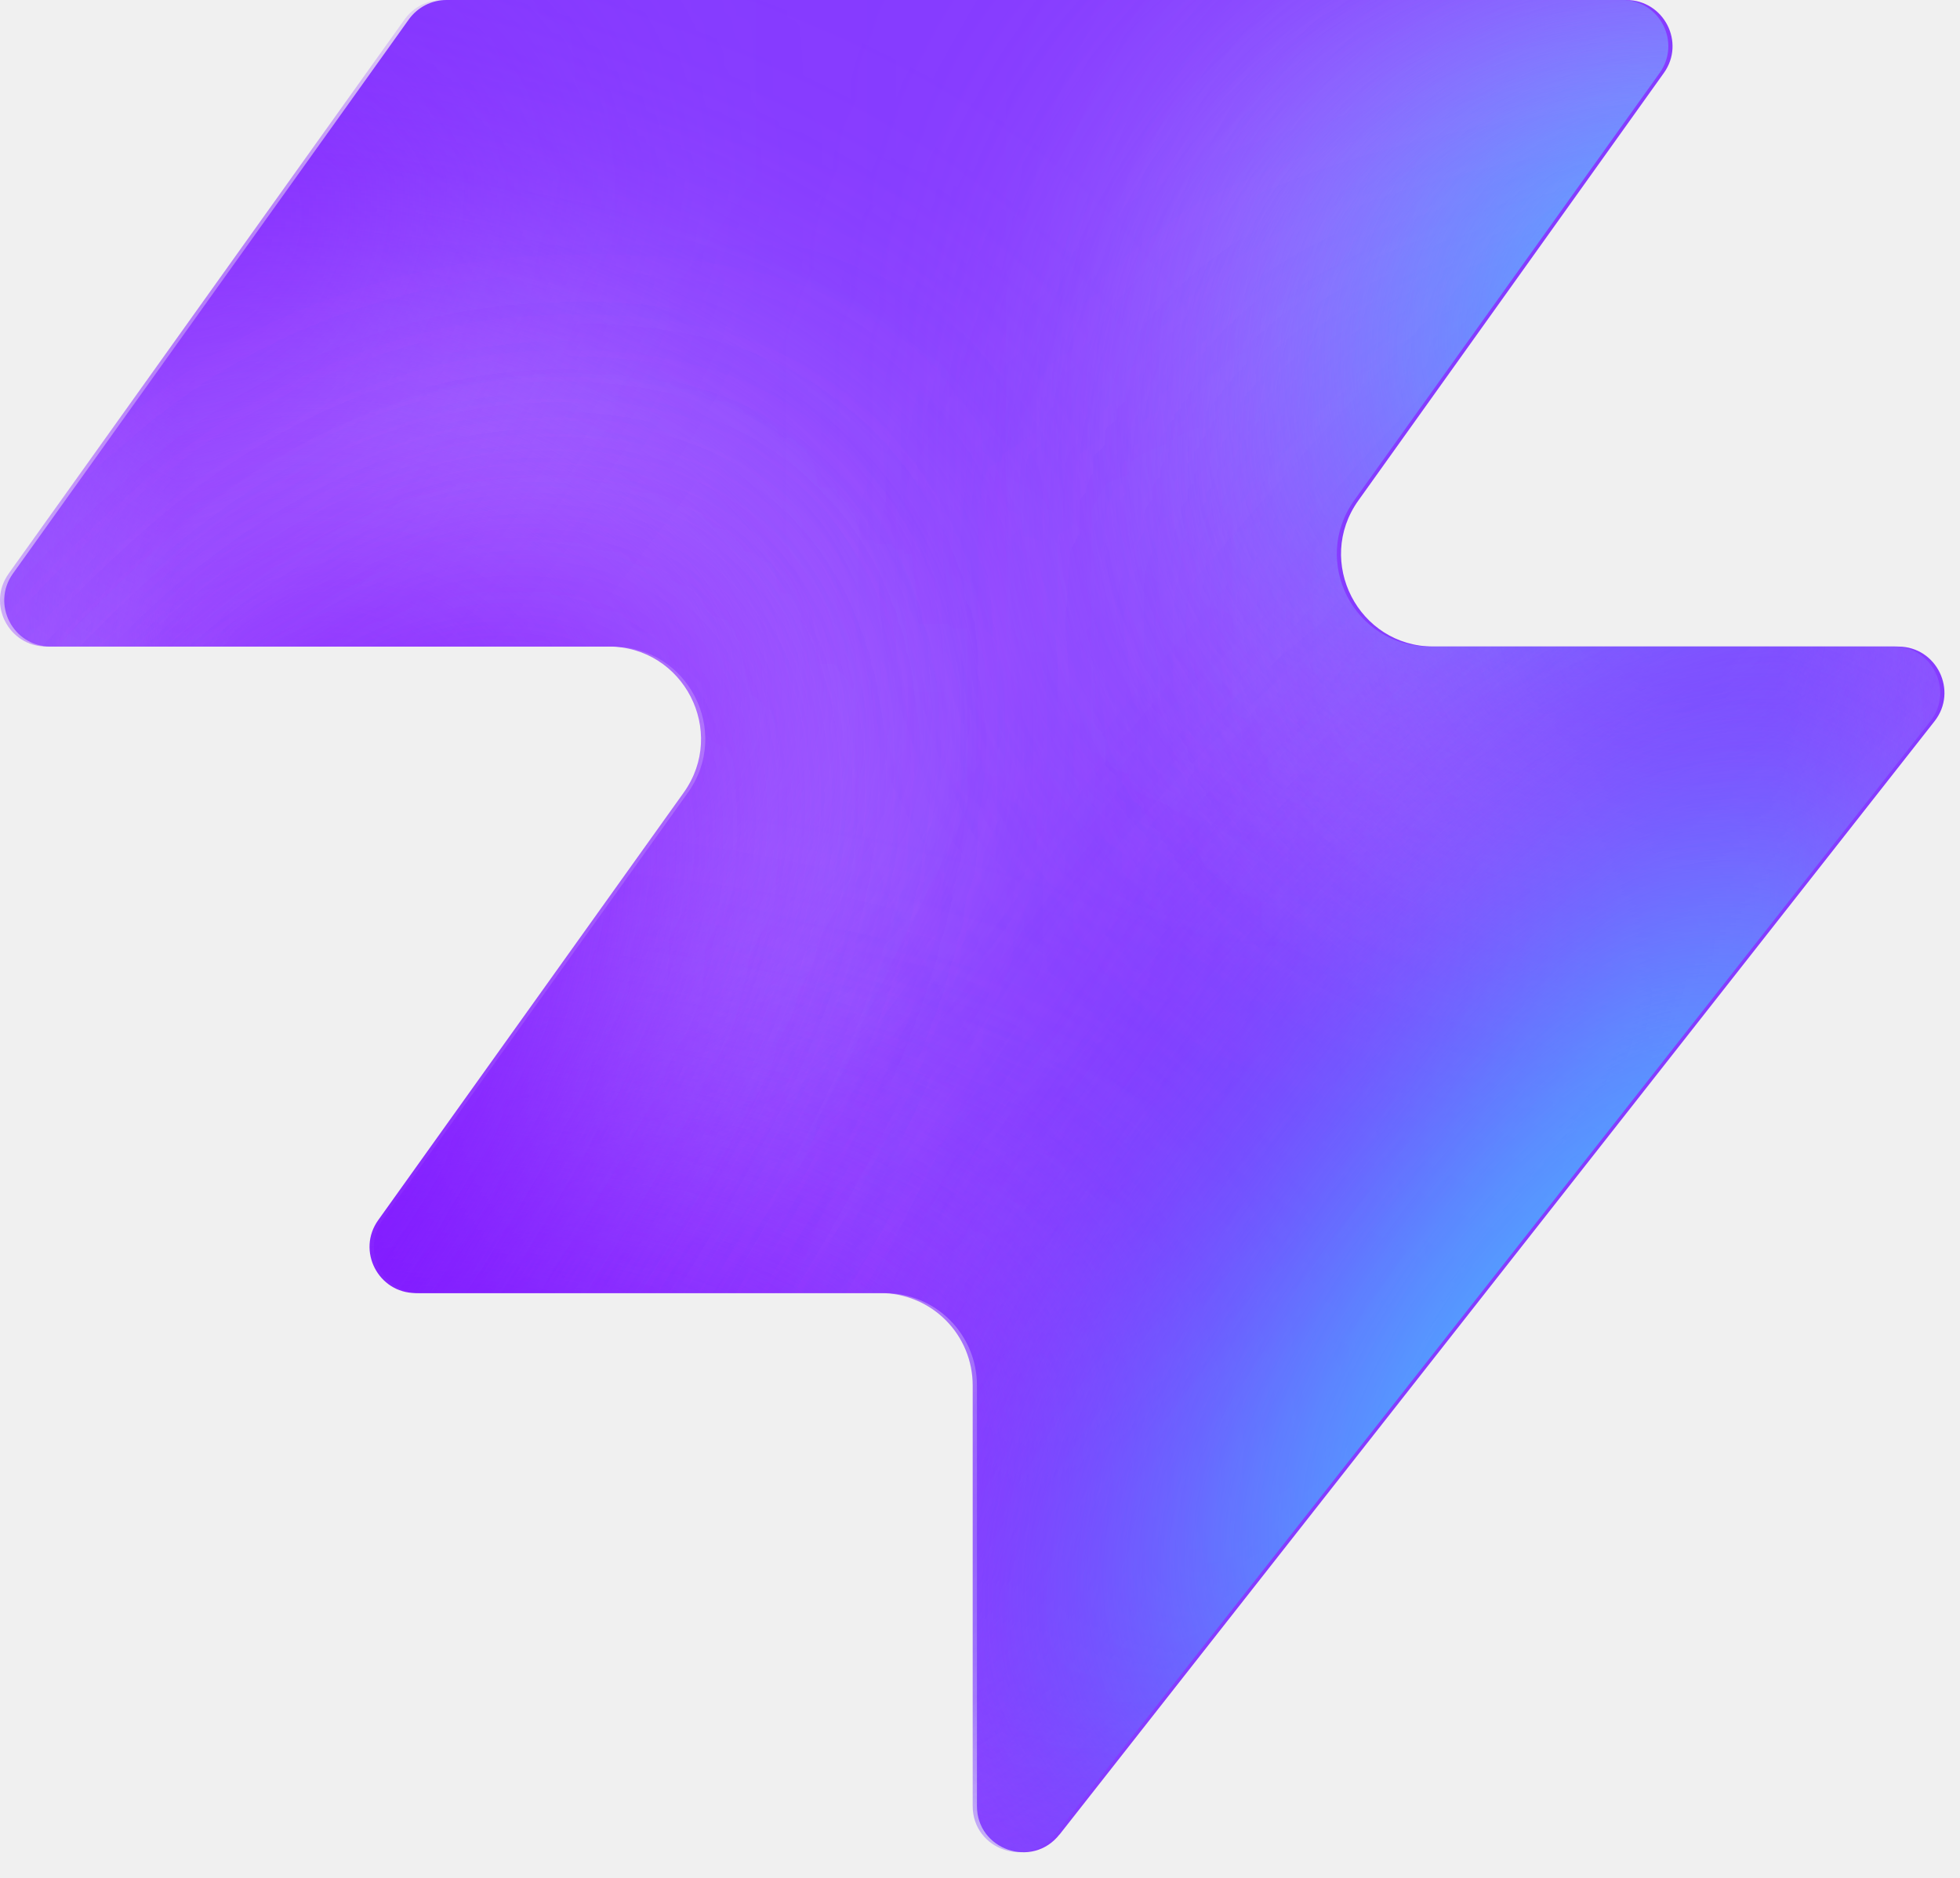
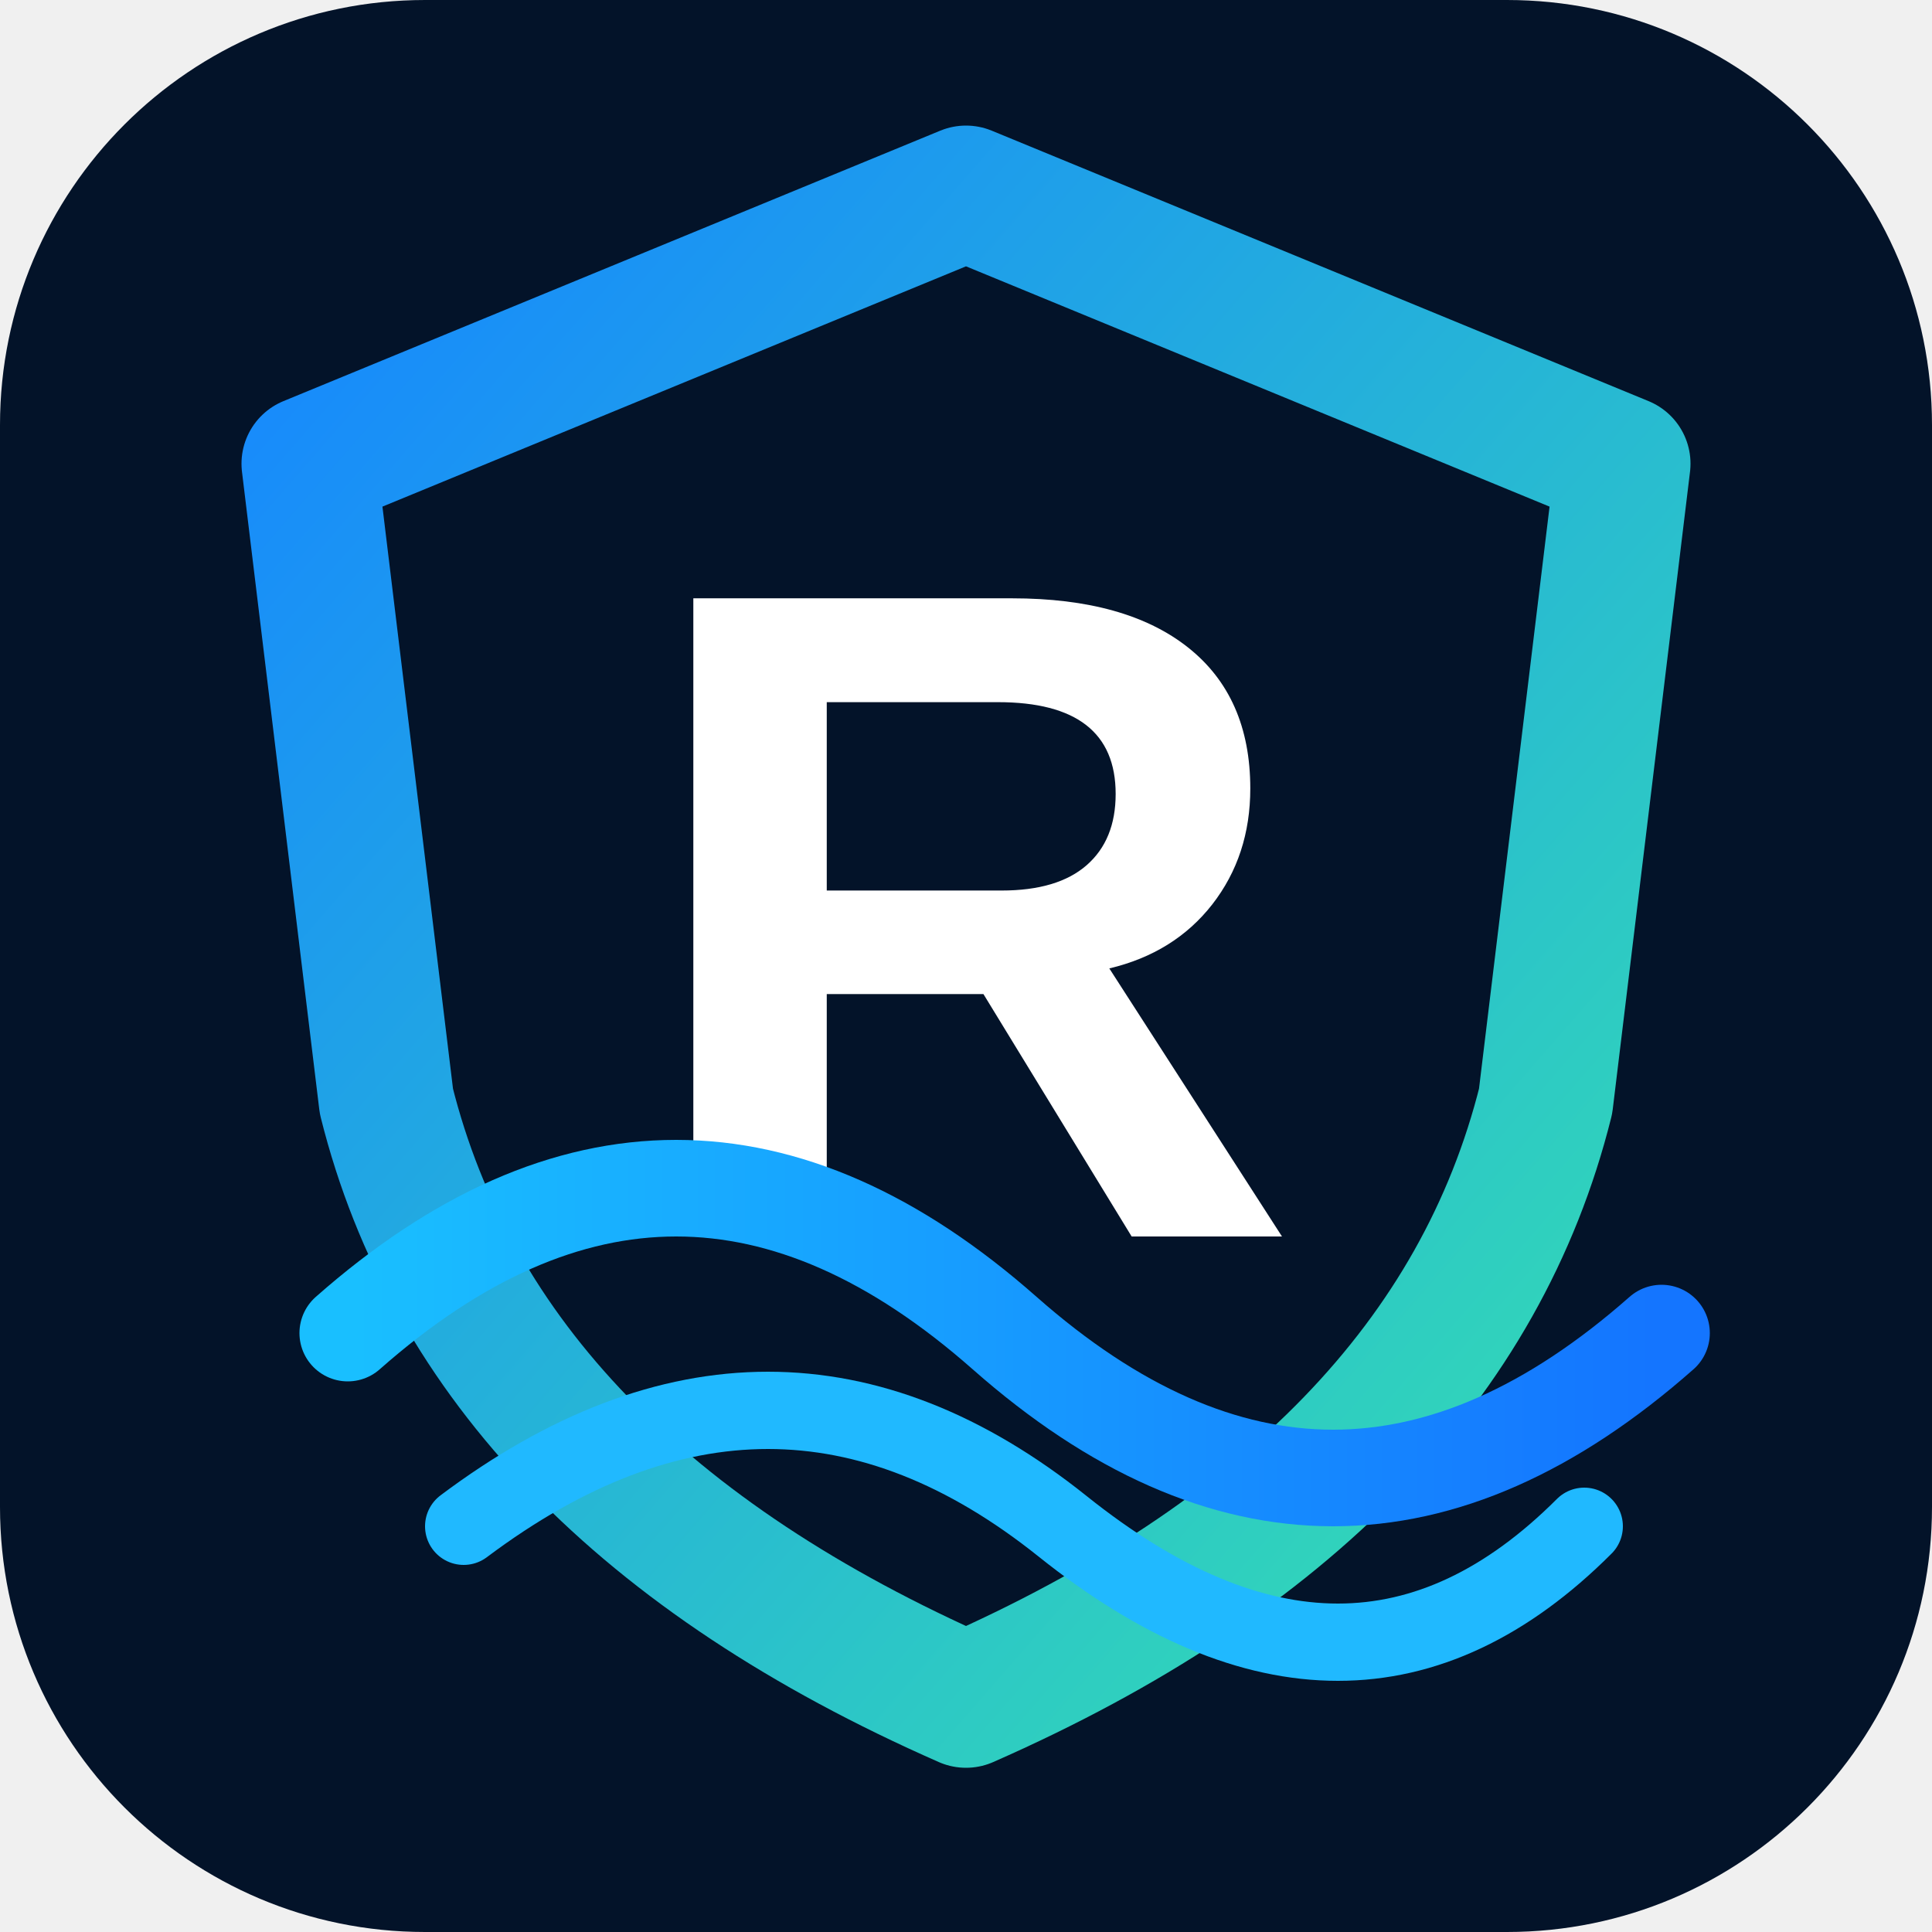
- <svg xmlns="http://www.w3.org/2000/svg" width="48" height="46" fill="none" viewBox="0 0 48 46">
-   <path fill="#863bff" d="M25.946 44.938c-.664.845-2.021.375-2.021-.698V33.937a2.26 2.26 0 0 0-2.262-2.262H10.287c-.92 0-1.456-1.04-.92-1.788l7.48-10.471c1.07-1.497 0-3.578-1.842-3.578H1.237c-.92 0-1.456-1.04-.92-1.788L10.013.474c.214-.297.556-.474.92-.474h28.894c.92 0 1.456 1.04.92 1.788l-7.48 10.471c-1.07 1.498 0 3.579 1.842 3.579h11.377c.943 0 1.473 1.088.89 1.83L25.947 44.94z" style="fill:#863bff;fill:color(display-p3 .525 .23 1);fill-opacity:1" />
-   <mask id="a" width="48" height="46" x="0" y="0" maskUnits="userSpaceOnUse" style="mask-type:alpha">
-     <path fill="#000" d="M25.842 44.938c-.664.844-2.021.375-2.021-.698V33.937a2.26 2.26 0 0 0-2.262-2.262H10.183c-.92 0-1.456-1.04-.92-1.788l7.48-10.471c1.07-1.498 0-3.579-1.842-3.579H1.133c-.92 0-1.456-1.04-.92-1.787L9.91.473c.214-.297.556-.474.92-.474h28.894c.92 0 1.456 1.04.92 1.788l-7.48 10.471c-1.07 1.498 0 3.578 1.842 3.578h11.377c.943 0 1.473 1.088.89 1.832L25.843 44.94z" style="fill:#000;fill-opacity:1" />
-   </mask>
-   <g mask="url(#a)">
-     <g filter="url(#b)">
-       <ellipse cx="5.508" cy="14.704" fill="#ede6ff" rx="5.508" ry="14.704" style="fill:#ede6ff;fill:color(display-p3 .927 .903 1);fill-opacity:1" transform="matrix(.00324 1 1 -.00324 -4.47 31.516)" />
-     </g>
-     <g filter="url(#c)">
-       <ellipse cx="10.399" cy="29.851" fill="#ede6ff" rx="10.399" ry="29.851" style="fill:#ede6ff;fill:color(display-p3 .927 .903 1);fill-opacity:1" transform="matrix(.00324 1 1 -.00324 -39.328 7.883)" />
-     </g>
-     <g filter="url(#d)">
-       <ellipse cx="5.508" cy="30.487" fill="#7e14ff" rx="5.508" ry="30.487" style="fill:#7e14ff;fill:color(display-p3 .492 .077 1);fill-opacity:1" transform="rotate(89.814 -25.913 -14.639)scale(1 -1)" />
-     </g>
-     <g filter="url(#e)">
-       <ellipse cx="5.508" cy="30.599" fill="#7e14ff" rx="5.508" ry="30.599" style="fill:#7e14ff;fill:color(display-p3 .492 .077 1);fill-opacity:1" transform="rotate(89.814 -32.644 -3.334)scale(1 -1)" />
-     </g>
-     <g filter="url(#f)">
-       <ellipse cx="5.508" cy="30.599" fill="#7e14ff" rx="5.508" ry="30.599" style="fill:#7e14ff;fill:color(display-p3 .492 .077 1);fill-opacity:1" transform="matrix(.00324 1 1 -.00324 -34.34 30.47)" />
-     </g>
-     <g filter="url(#g)">
-       <ellipse cx="14.072" cy="22.078" fill="#ede6ff" rx="14.072" ry="22.078" style="fill:#ede6ff;fill:color(display-p3 .927 .903 1);fill-opacity:1" transform="rotate(93.35 24.506 48.493)scale(-1 1)" />
-     </g>
-     <g filter="url(#h)">
-       <ellipse cx="3.47" cy="21.501" fill="#7e14ff" rx="3.47" ry="21.501" style="fill:#7e14ff;fill:color(display-p3 .492 .077 1);fill-opacity:1" transform="rotate(89.009 28.708 47.59)scale(-1 1)" />
-     </g>
-     <g filter="url(#i)">
-       <ellipse cx="3.47" cy="21.501" fill="#7e14ff" rx="3.47" ry="21.501" style="fill:#7e14ff;fill:color(display-p3 .492 .077 1);fill-opacity:1" transform="rotate(89.009 28.708 47.59)scale(-1 1)" />
-     </g>
-     <g filter="url(#j)">
-       <ellipse cx=".387" cy="8.972" fill="#7e14ff" rx="4.407" ry="29.108" style="fill:#7e14ff;fill:color(display-p3 .492 .077 1);fill-opacity:1" transform="rotate(39.51 .387 8.972)" />
-     </g>
-     <g filter="url(#k)">
-       <ellipse cx="47.523" cy="-6.092" fill="#7e14ff" rx="4.407" ry="29.108" style="fill:#7e14ff;fill:color(display-p3 .492 .077 1);fill-opacity:1" transform="rotate(37.892 47.523 -6.092)" />
-     </g>
-     <g filter="url(#l)">
-       <ellipse cx="41.412" cy="6.333" fill="#47bfff" rx="5.971" ry="9.665" style="fill:#47bfff;fill:color(display-p3 .28 .748 1);fill-opacity:1" transform="rotate(37.892 41.412 6.333)" />
-     </g>
-     <g filter="url(#m)">
-       <ellipse cx="-1.879" cy="38.332" fill="#7e14ff" rx="4.407" ry="29.108" style="fill:#7e14ff;fill:color(display-p3 .492 .077 1);fill-opacity:1" transform="rotate(37.892 -1.88 38.332)" />
-     </g>
-     <g filter="url(#n)">
-       <ellipse cx="-1.879" cy="38.332" fill="#7e14ff" rx="4.407" ry="29.108" style="fill:#7e14ff;fill:color(display-p3 .492 .077 1);fill-opacity:1" transform="rotate(37.892 -1.88 38.332)" />
-     </g>
-     <g filter="url(#o)">
-       <ellipse cx="35.651" cy="29.907" fill="#7e14ff" rx="4.407" ry="29.108" style="fill:#7e14ff;fill:color(display-p3 .492 .077 1);fill-opacity:1" transform="rotate(37.892 35.651 29.907)" />
-     </g>
-     <g filter="url(#p)">
-       <ellipse cx="38.418" cy="32.4" fill="#47bfff" rx="5.971" ry="15.297" style="fill:#47bfff;fill:color(display-p3 .28 .748 1);fill-opacity:1" transform="rotate(37.892 38.418 32.4)" />
-     </g>
-   </g>
+ <svg xmlns="http://www.w3.org/2000/svg" viewBox="0 0 100 100">
  <defs>
-     <filter id="b" width="60.045" height="41.654" x="-19.77" y="16.149" color-interpolation-filters="sRGB" filterUnits="userSpaceOnUse">
-       <feFlood flood-opacity="0" result="BackgroundImageFix" />
-       <feBlend in="SourceGraphic" in2="BackgroundImageFix" result="shape" />
-       <feGaussianBlur result="effect1_foregroundBlur_2002_17158" stdDeviation="7.659" />
-     </filter>
-     <filter id="c" width="90.34" height="51.437" x="-54.613" y="-7.533" color-interpolation-filters="sRGB" filterUnits="userSpaceOnUse">
-       <feFlood flood-opacity="0" result="BackgroundImageFix" />
-       <feBlend in="SourceGraphic" in2="BackgroundImageFix" result="shape" />
-       <feGaussianBlur result="effect1_foregroundBlur_2002_17158" stdDeviation="7.659" />
-     </filter>
-     <filter id="d" width="79.355" height="29.4" x="-49.64" y="2.03" color-interpolation-filters="sRGB" filterUnits="userSpaceOnUse">
-       <feFlood flood-opacity="0" result="BackgroundImageFix" />
-       <feBlend in="SourceGraphic" in2="BackgroundImageFix" result="shape" />
-       <feGaussianBlur result="effect1_foregroundBlur_2002_17158" stdDeviation="4.596" />
-     </filter>
-     <filter id="e" width="79.579" height="29.4" x="-45.045" y="20.029" color-interpolation-filters="sRGB" filterUnits="userSpaceOnUse">
-       <feFlood flood-opacity="0" result="BackgroundImageFix" />
-       <feBlend in="SourceGraphic" in2="BackgroundImageFix" result="shape" />
-       <feGaussianBlur result="effect1_foregroundBlur_2002_17158" stdDeviation="4.596" />
-     </filter>
-     <filter id="f" width="79.579" height="29.4" x="-43.513" y="21.178" color-interpolation-filters="sRGB" filterUnits="userSpaceOnUse">
-       <feFlood flood-opacity="0" result="BackgroundImageFix" />
-       <feBlend in="SourceGraphic" in2="BackgroundImageFix" result="shape" />
-       <feGaussianBlur result="effect1_foregroundBlur_2002_17158" stdDeviation="4.596" />
-     </filter>
-     <filter id="g" width="74.749" height="58.852" x="15.756" y="-17.901" color-interpolation-filters="sRGB" filterUnits="userSpaceOnUse">
-       <feFlood flood-opacity="0" result="BackgroundImageFix" />
-       <feBlend in="SourceGraphic" in2="BackgroundImageFix" result="shape" />
-       <feGaussianBlur result="effect1_foregroundBlur_2002_17158" stdDeviation="7.659" />
-     </filter>
-     <filter id="h" width="61.377" height="25.362" x="23.548" y="2.284" color-interpolation-filters="sRGB" filterUnits="userSpaceOnUse">
-       <feFlood flood-opacity="0" result="BackgroundImageFix" />
-       <feBlend in="SourceGraphic" in2="BackgroundImageFix" result="shape" />
-       <feGaussianBlur result="effect1_foregroundBlur_2002_17158" stdDeviation="4.596" />
-     </filter>
-     <filter id="i" width="61.377" height="25.362" x="23.548" y="2.284" color-interpolation-filters="sRGB" filterUnits="userSpaceOnUse">
-       <feFlood flood-opacity="0" result="BackgroundImageFix" />
-       <feBlend in="SourceGraphic" in2="BackgroundImageFix" result="shape" />
-       <feGaussianBlur result="effect1_foregroundBlur_2002_17158" stdDeviation="4.596" />
-     </filter>
-     <filter id="j" width="56.045" height="63.649" x="-27.636" y="-22.853" color-interpolation-filters="sRGB" filterUnits="userSpaceOnUse">
-       <feFlood flood-opacity="0" result="BackgroundImageFix" />
-       <feBlend in="SourceGraphic" in2="BackgroundImageFix" result="shape" />
-       <feGaussianBlur result="effect1_foregroundBlur_2002_17158" stdDeviation="4.596" />
-     </filter>
-     <filter id="k" width="54.814" height="64.646" x="20.116" y="-38.415" color-interpolation-filters="sRGB" filterUnits="userSpaceOnUse">
-       <feFlood flood-opacity="0" result="BackgroundImageFix" />
-       <feBlend in="SourceGraphic" in2="BackgroundImageFix" result="shape" />
-       <feGaussianBlur result="effect1_foregroundBlur_2002_17158" stdDeviation="4.596" />
-     </filter>
-     <filter id="l" width="33.541" height="35.313" x="24.641" y="-11.323" color-interpolation-filters="sRGB" filterUnits="userSpaceOnUse">
-       <feFlood flood-opacity="0" result="BackgroundImageFix" />
-       <feBlend in="SourceGraphic" in2="BackgroundImageFix" result="shape" />
-       <feGaussianBlur result="effect1_foregroundBlur_2002_17158" stdDeviation="4.596" />
-     </filter>
-     <filter id="m" width="54.814" height="64.646" x="-29.286" y="6.009" color-interpolation-filters="sRGB" filterUnits="userSpaceOnUse">
-       <feFlood flood-opacity="0" result="BackgroundImageFix" />
-       <feBlend in="SourceGraphic" in2="BackgroundImageFix" result="shape" />
-       <feGaussianBlur result="effect1_foregroundBlur_2002_17158" stdDeviation="4.596" />
-     </filter>
-     <filter id="n" width="54.814" height="64.646" x="-29.286" y="6.009" color-interpolation-filters="sRGB" filterUnits="userSpaceOnUse">
-       <feFlood flood-opacity="0" result="BackgroundImageFix" />
-       <feBlend in="SourceGraphic" in2="BackgroundImageFix" result="shape" />
-       <feGaussianBlur result="effect1_foregroundBlur_2002_17158" stdDeviation="4.596" />
-     </filter>
-     <filter id="o" width="54.814" height="64.646" x="8.244" y="-2.416" color-interpolation-filters="sRGB" filterUnits="userSpaceOnUse">
-       <feFlood flood-opacity="0" result="BackgroundImageFix" />
-       <feBlend in="SourceGraphic" in2="BackgroundImageFix" result="shape" />
-       <feGaussianBlur result="effect1_foregroundBlur_2002_17158" stdDeviation="4.596" />
-     </filter>
-     <filter id="p" width="39.409" height="43.623" x="18.713" y="10.588" color-interpolation-filters="sRGB" filterUnits="userSpaceOnUse">
-       <feFlood flood-opacity="0" result="BackgroundImageFix" />
-       <feBlend in="SourceGraphic" in2="BackgroundImageFix" result="shape" />
-       <feGaussianBlur result="effect1_foregroundBlur_2002_17158" stdDeviation="4.596" />
-     </filter>
+     <linearGradient id="shield" x1="0" y1="0" x2="1" y2="1">
+       <stop offset="0%" stop-color="#1687ff" />
+       <stop offset="100%" stop-color="#35e0b0" />
+     </linearGradient>
+     <linearGradient id="wave" x1="0" y1="0" x2="1" y2="0">
+       <stop offset="0%" stop-color="#19bfff" />
+       <stop offset="100%" stop-color="#1475ff" />
+     </linearGradient>
  </defs>
+   <rect width="100" height="100" rx="22" fill="#031329" />
+   <path d="M50 10 L84 24 L80 57 Q75 77 50 88 Q25 77 20 57 L16 24 Z" fill="none" stroke="url(#shield)" stroke-width="7" stroke-linejoin="round" />
+   <text x="50" y="64" text-anchor="middle" font-family="Arial, sans-serif" font-size="48" font-weight="900" fill="white">R</text>
+   <path d="M18 69 Q35 54 52 69 T86 69" fill="none" stroke="url(#wave)" stroke-width="5" stroke-linecap="round" />
+   <path d="M24 79 Q40 67 55 79 T82 79" fill="none" stroke="#20b9ff" stroke-width="4" stroke-linecap="round" />
</svg>
